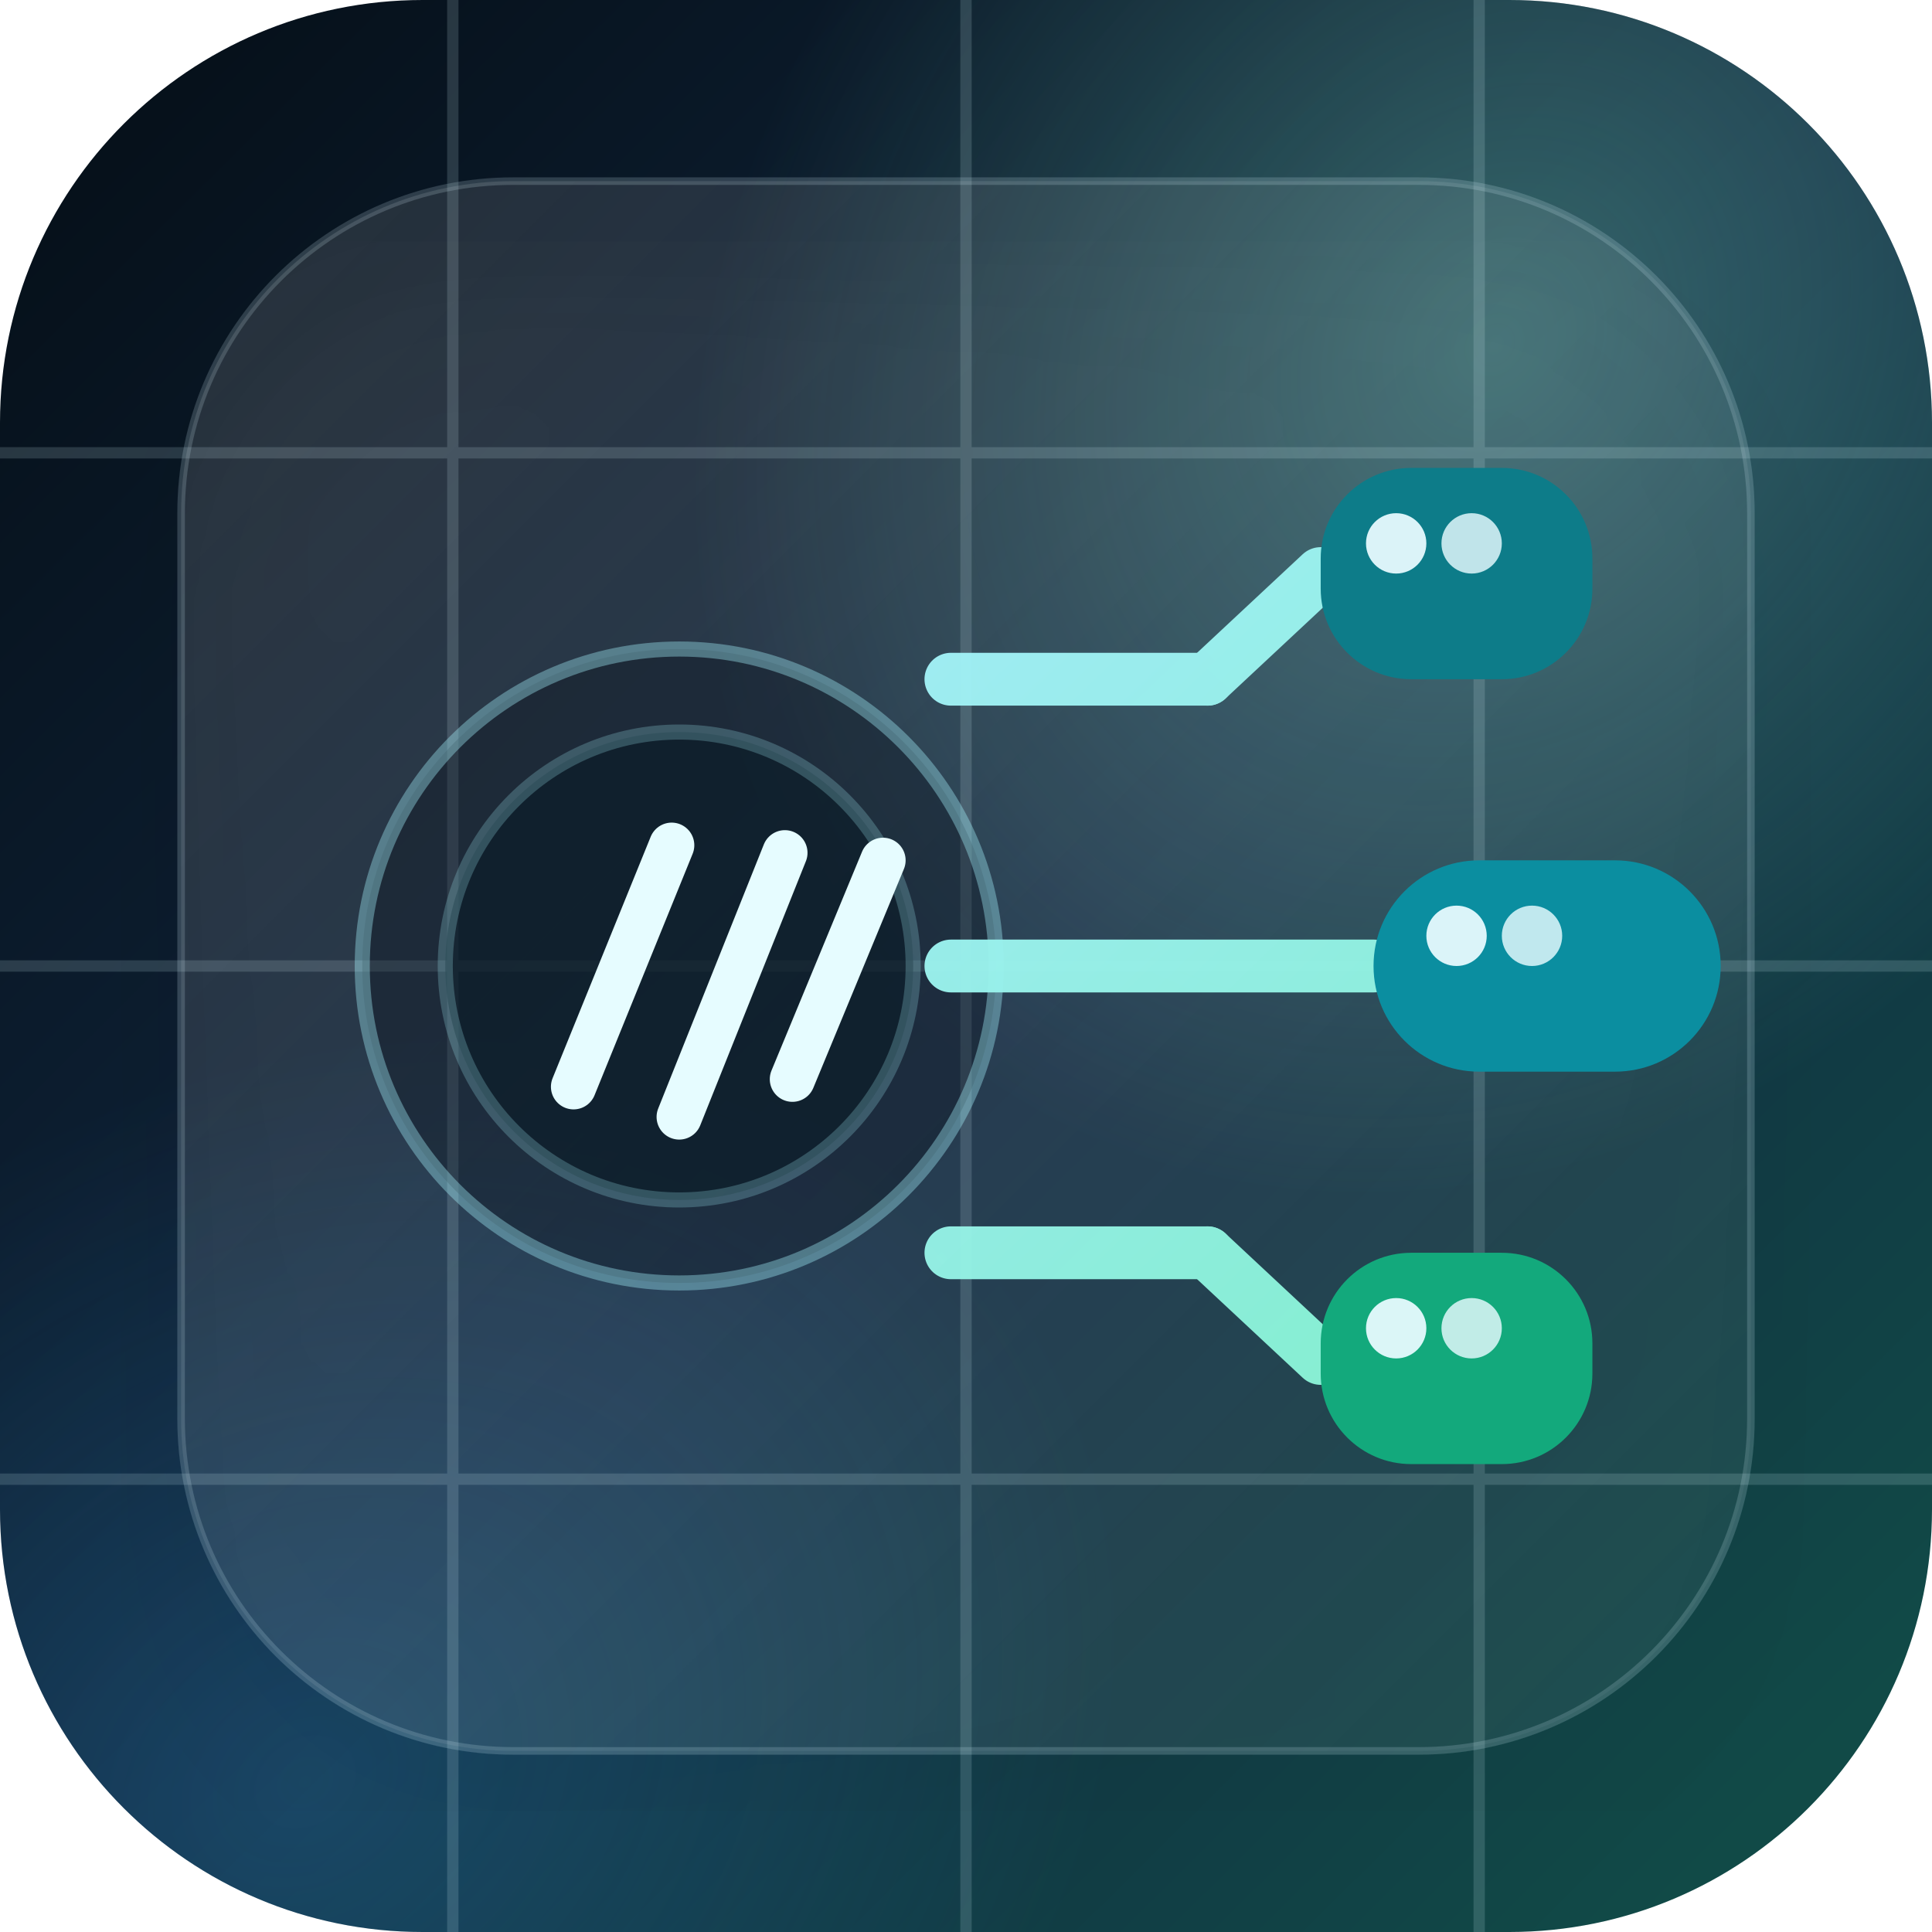
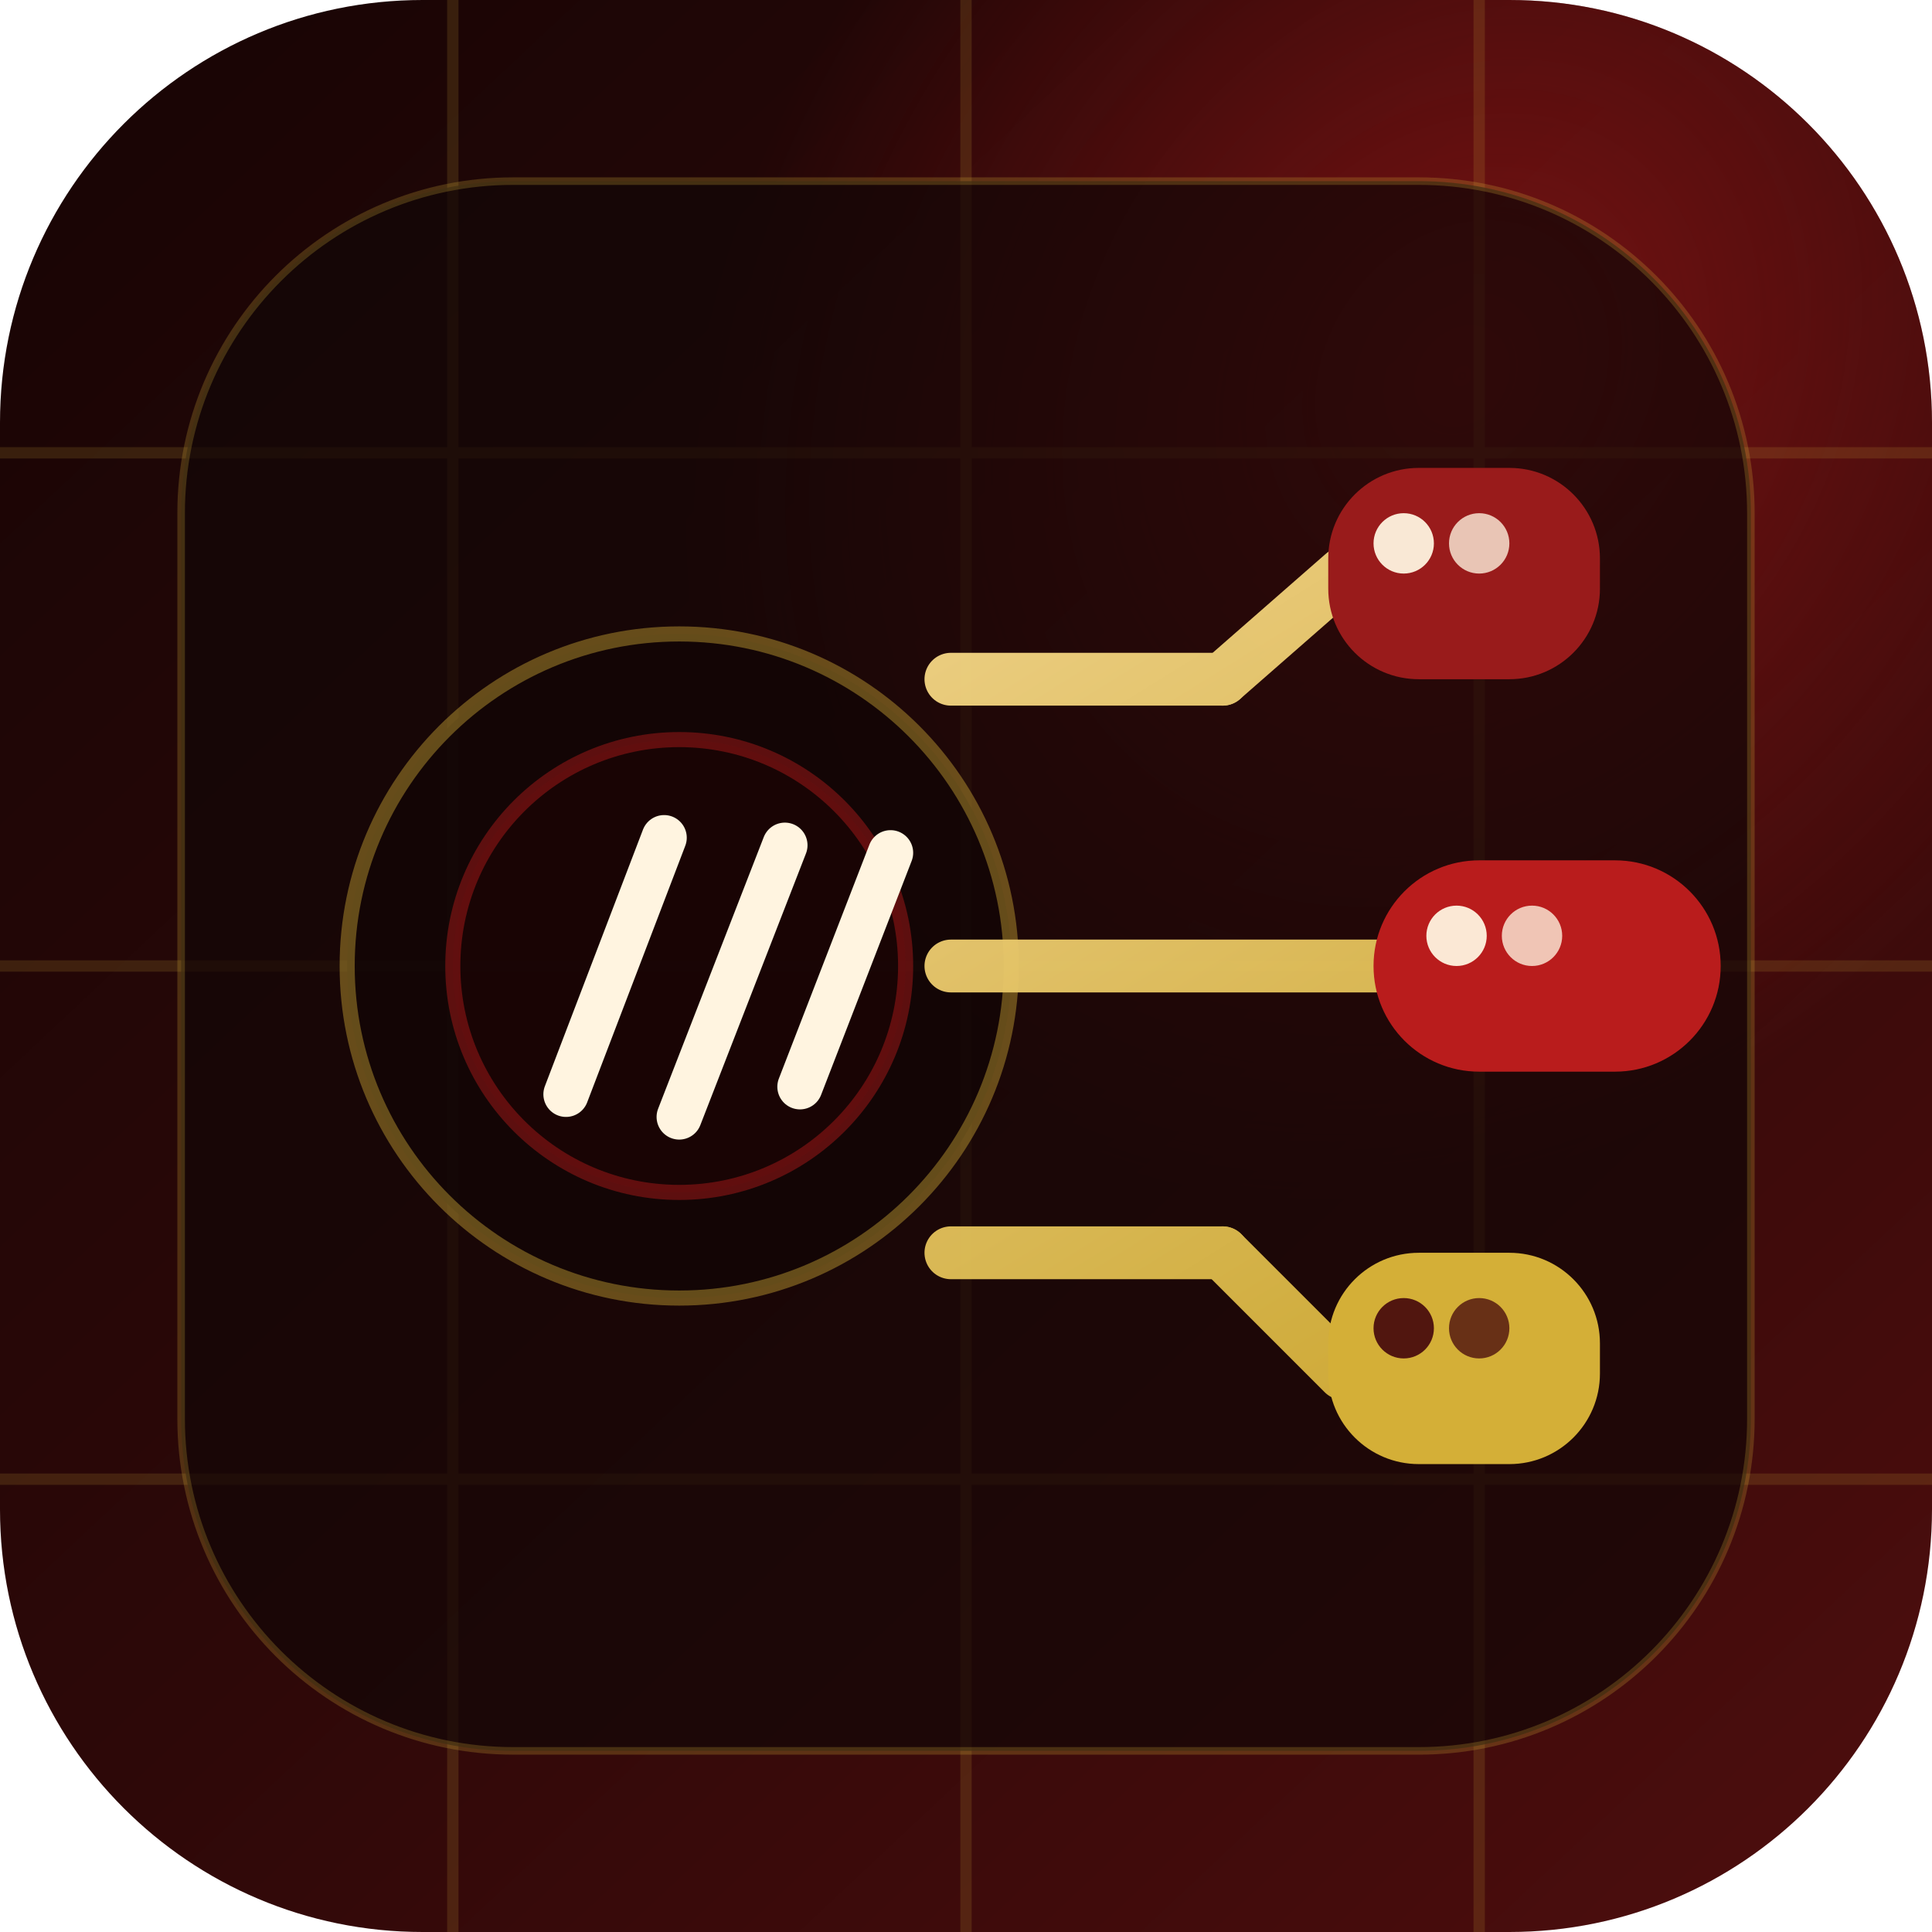
<svg xmlns="http://www.w3.org/2000/svg" width="256" height="256" viewBox="0 0 256 256" fill="none">
  <defs>
-     <linearGradient id="bg" x1="18" y1="18" x2="236" y2="238" gradientUnits="userSpaceOnUse">
-       <stop offset="0" stop-color="#06111B" />
-       <stop offset="0.52" stop-color="#112740" />
-       <stop offset="1" stop-color="#114A47" />
+     <linearGradient id="bg" x1="22" y1="16" x2="234" y2="242" gradientUnits="userSpaceOnUse">
+       <stop offset="0" stop-color="#1a0505" />
+       <stop offset="0.5" stop-color="#2d0808" />
+       <stop offset="1" stop-color="#4a0d0d" />
    </linearGradient>
-     <linearGradient id="panel" x1="30" y1="30" x2="226" y2="226" gradientUnits="userSpaceOnUse">
-       <stop offset="0" stop-color="#FFFFFF" stop-opacity="0.12" />
-       <stop offset="1" stop-color="#FFFFFF" stop-opacity="0.04" />
+     <radialGradient id="glow" cx="0" cy="0" r="1" gradientUnits="userSpaceOnUse" gradientTransform="translate(194 50) rotate(127.017) scale(116.103 96.5209)">
+       <stop offset="0" stop-color="rgba(185,28,28,0.55)" />
+       <stop offset="1" stop-color="#b91c1c" stop-opacity="0" />
+     </radialGradient>
+     <linearGradient id="goldLine" x1="118" y1="72" x2="190" y2="188" gradientUnits="userSpaceOnUse">
+       <stop offset="0" stop-color="#f6d98d" />
+       <stop offset="1" stop-color="#d4af37" />
    </linearGradient>
-     <linearGradient id="line" x1="116" y1="76" x2="216" y2="180" gradientUnits="userSpaceOnUse">
-       <stop offset="0" stop-color="#A5F3FC" />
-       <stop offset="1" stop-color="#86F5D1" />
-     </linearGradient>
-     <radialGradient id="glowTop" cx="0" cy="0" r="1" gradientUnits="userSpaceOnUse" gradientTransform="translate(198 46) rotate(126.615) scale(118.612 99.4162)">
-       <stop offset="0" stop-color="#86F5D1" stop-opacity="0.32" />
-       <stop offset="1" stop-color="#86F5D1" stop-opacity="0" />
-     </radialGradient>
-     <radialGradient id="glowBottom" cx="0" cy="0" r="1" gradientUnits="userSpaceOnUse" gradientTransform="translate(40 236) rotate(-33.1113) scale(114.914 91.9462)">
-       <stop offset="0" stop-color="#38BDF8" stop-opacity="0.2" />
-       <stop offset="1" stop-color="#38BDF8" stop-opacity="0" />
-     </radialGradient>
-     <filter id="shadow" x="16" y="20" width="224" height="220" filterUnits="userSpaceOnUse" color-interpolation-filters="sRGB">
-       <feDropShadow dx="0" dy="12" stdDeviation="10" flood-color="#020E16" flood-opacity="0.42" />
-     </filter>
  </defs>
  <rect width="256" height="256" rx="56" fill="url(#bg)" />
-   <rect width="256" height="256" rx="56" fill="url(#glowTop)" />
-   <rect width="256" height="256" rx="56" fill="url(#glowBottom)" />
+   <rect width="256" height="256" rx="56" fill="url(#glow)" />
  <g opacity="0.16">
-     <path d="M0 60H256" stroke="#D7FBFF" stroke-width="1.5" />
-     <path d="M0 128H256" stroke="#D7FBFF" stroke-width="1.5" />
-     <path d="M0 196H256" stroke="#D7FBFF" stroke-width="1.5" />
-     <path d="M60 0V256" stroke="#D7FBFF" stroke-width="1.5" />
-     <path d="M128 0V256" stroke="#D7FBFF" stroke-width="1.5" />
-     <path d="M196 0V256" stroke="#D7FBFF" stroke-width="1.5" />
+     <path d="M0 60H256" stroke="#d4af37" stroke-width="1.5" />
+     <path d="M0 128H256" stroke="#d4af37" stroke-width="1.5" />
+     <path d="M0 196H256" stroke="#d4af37" stroke-width="1.5" />
+     <path d="M60 0V256" stroke="#d4af37" stroke-width="1.5" />
+     <path d="M128 0V256" stroke="#d4af37" stroke-width="1.5" />
+     <path d="M196 0V256" stroke="#d4af37" stroke-width="1.5" />
  </g>
-   <g filter="url(#shadow)">
-     <rect x="24" y="24" width="208" height="208" rx="44" fill="url(#panel)" stroke="#D8F4FF" stroke-opacity="0.18" />
+   <rect x="24" y="24" width="208" height="208" rx="44" fill="#120606" fill-opacity="0.72" stroke="#d4af37" stroke-opacity="0.24" />
+   <circle cx="90" cy="128" r="44" fill="#120606" fill-opacity="0.8" stroke="#d4af37" stroke-opacity="0.42" stroke-width="2" />
+   <circle cx="90" cy="128" r="30" fill="#1a0505" fill-opacity="0.9" stroke="#b91c1c" stroke-opacity="0.45" stroke-width="2" />
+   <path d="M75 145L88 111" stroke="#fff4e0" stroke-width="6" stroke-linecap="round" />
+   <path d="M90 148L104 112" stroke="#fff4e0" stroke-width="6" stroke-linecap="round" />
+   <path d="M106 144L118 113" stroke="#fff4e0" stroke-width="6" stroke-linecap="round" />
+   <g opacity="0.96" stroke="url(#goldLine)" stroke-width="7" stroke-linecap="round" stroke-linejoin="round">
+     <path d="M126 90H162" />
+     <path d="M162 90L178 76" />
+     <path d="M126 128H184" />
+     <path d="M126 166H162" />
+     <path d="M162 166L178 182" />
  </g>
-   <g>
-     <circle cx="90" cy="128" r="42" fill="#09131D" fill-opacity="0.36" stroke="#A5F3FC" stroke-opacity="0.38" stroke-width="2" />
-     <circle cx="90" cy="128" r="31" fill="#0B1D28" fill-opacity="0.68" stroke="#A5F3FC" stroke-opacity="0.24" stroke-width="2" />
-     <path d="M76 144L89 112" stroke="#E6FCFF" stroke-width="6" stroke-linecap="round" />
-     <path d="M90 148L104 113" stroke="#E6FCFF" stroke-width="6" stroke-linecap="round" />
-     <path d="M105 143L117 114" stroke="#E6FCFF" stroke-width="6" stroke-linecap="round" />
-   </g>
-   <g opacity="0.96" stroke="url(#line)" stroke-width="7" stroke-linecap="round" stroke-linejoin="round">
-     <path d="M126 90H160" />
-     <path d="M160 90L175 76" />
-     <path d="M126 128H182" />
-     <path d="M126 166H160" />
-     <path d="M160 166L175 180" />
-   </g>
-   <g>
-     <rect x="175" y="62" width="36" height="28" rx="12" fill="#0D7C89" />
-     <rect x="182" y="114" width="46" height="28" rx="14" fill="#0B8EA0" />
-     <rect x="175" y="166" width="36" height="28" rx="12" fill="#13A97C" />
-     <rect x="181" y="68" width="8" height="8" rx="4" fill="#E8FBFF" fill-opacity="0.94" />
-     <rect x="191" y="68" width="8" height="8" rx="4" fill="#E8FBFF" fill-opacity="0.82" />
-     <rect x="189" y="120" width="8" height="8" rx="4" fill="#E8FBFF" fill-opacity="0.94" />
-     <rect x="199" y="120" width="8" height="8" rx="4" fill="#E8FBFF" fill-opacity="0.82" />
-     <rect x="181" y="172" width="8" height="8" rx="4" fill="#E8FBFF" fill-opacity="0.94" />
-     <rect x="191" y="172" width="8" height="8" rx="4" fill="#E8FBFF" fill-opacity="0.82" />
-   </g>
+   <rect x="176" y="62" width="36" height="28" rx="12" fill="#991b1b" />
+   <rect x="182" y="114" width="46" height="28" rx="14" fill="#b91c1c" />
+   <rect x="176" y="166" width="36" height="28" rx="12" fill="#d4af37" />
+   <rect x="182" y="68" width="8" height="8" rx="4" fill="#fff4e0" fill-opacity="0.94" />
+   <rect x="192" y="68" width="8" height="8" rx="4" fill="#fff4e0" fill-opacity="0.78" />
+   <rect x="189" y="120" width="8" height="8" rx="4" fill="#fff4e0" fill-opacity="0.94" />
+   <rect x="199" y="120" width="8" height="8" rx="4" fill="#fff4e0" fill-opacity="0.78" />
+   <rect x="182" y="172" width="8" height="8" rx="4" fill="#4a0d0d" fill-opacity="0.94" />
+   <rect x="192" y="172" width="8" height="8" rx="4" fill="#4a0d0d" fill-opacity="0.78" />
</svg>
